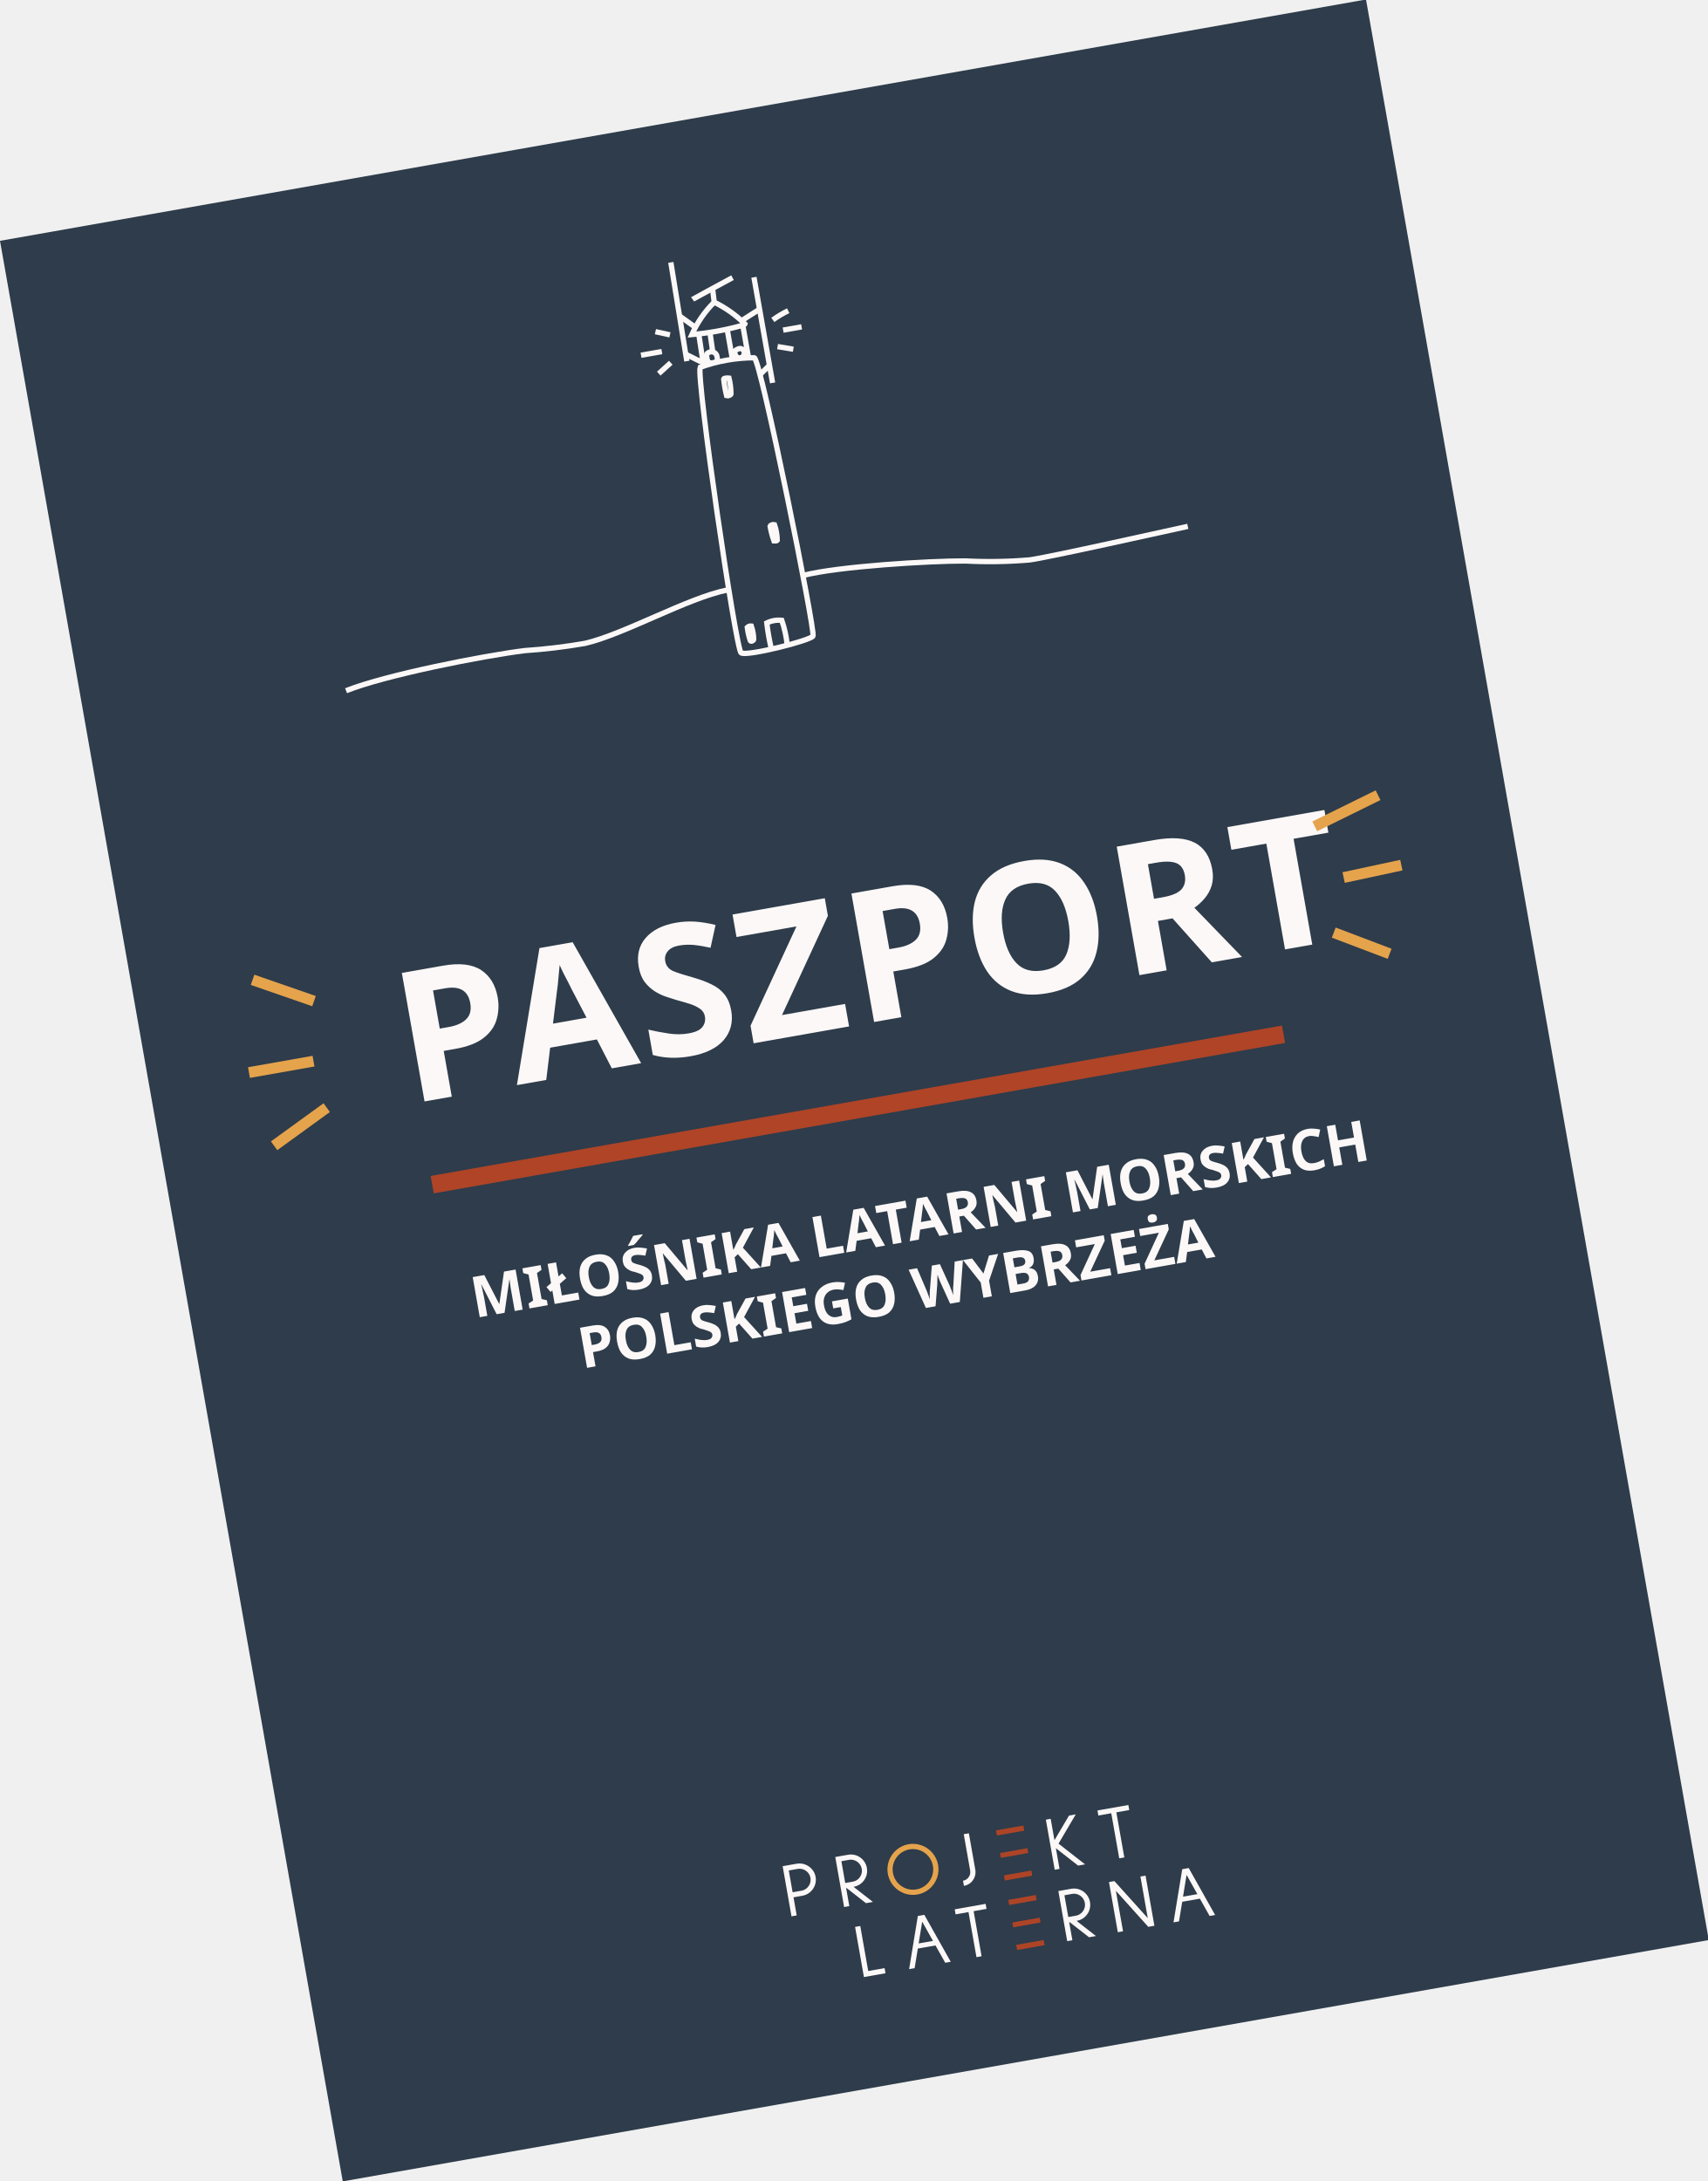
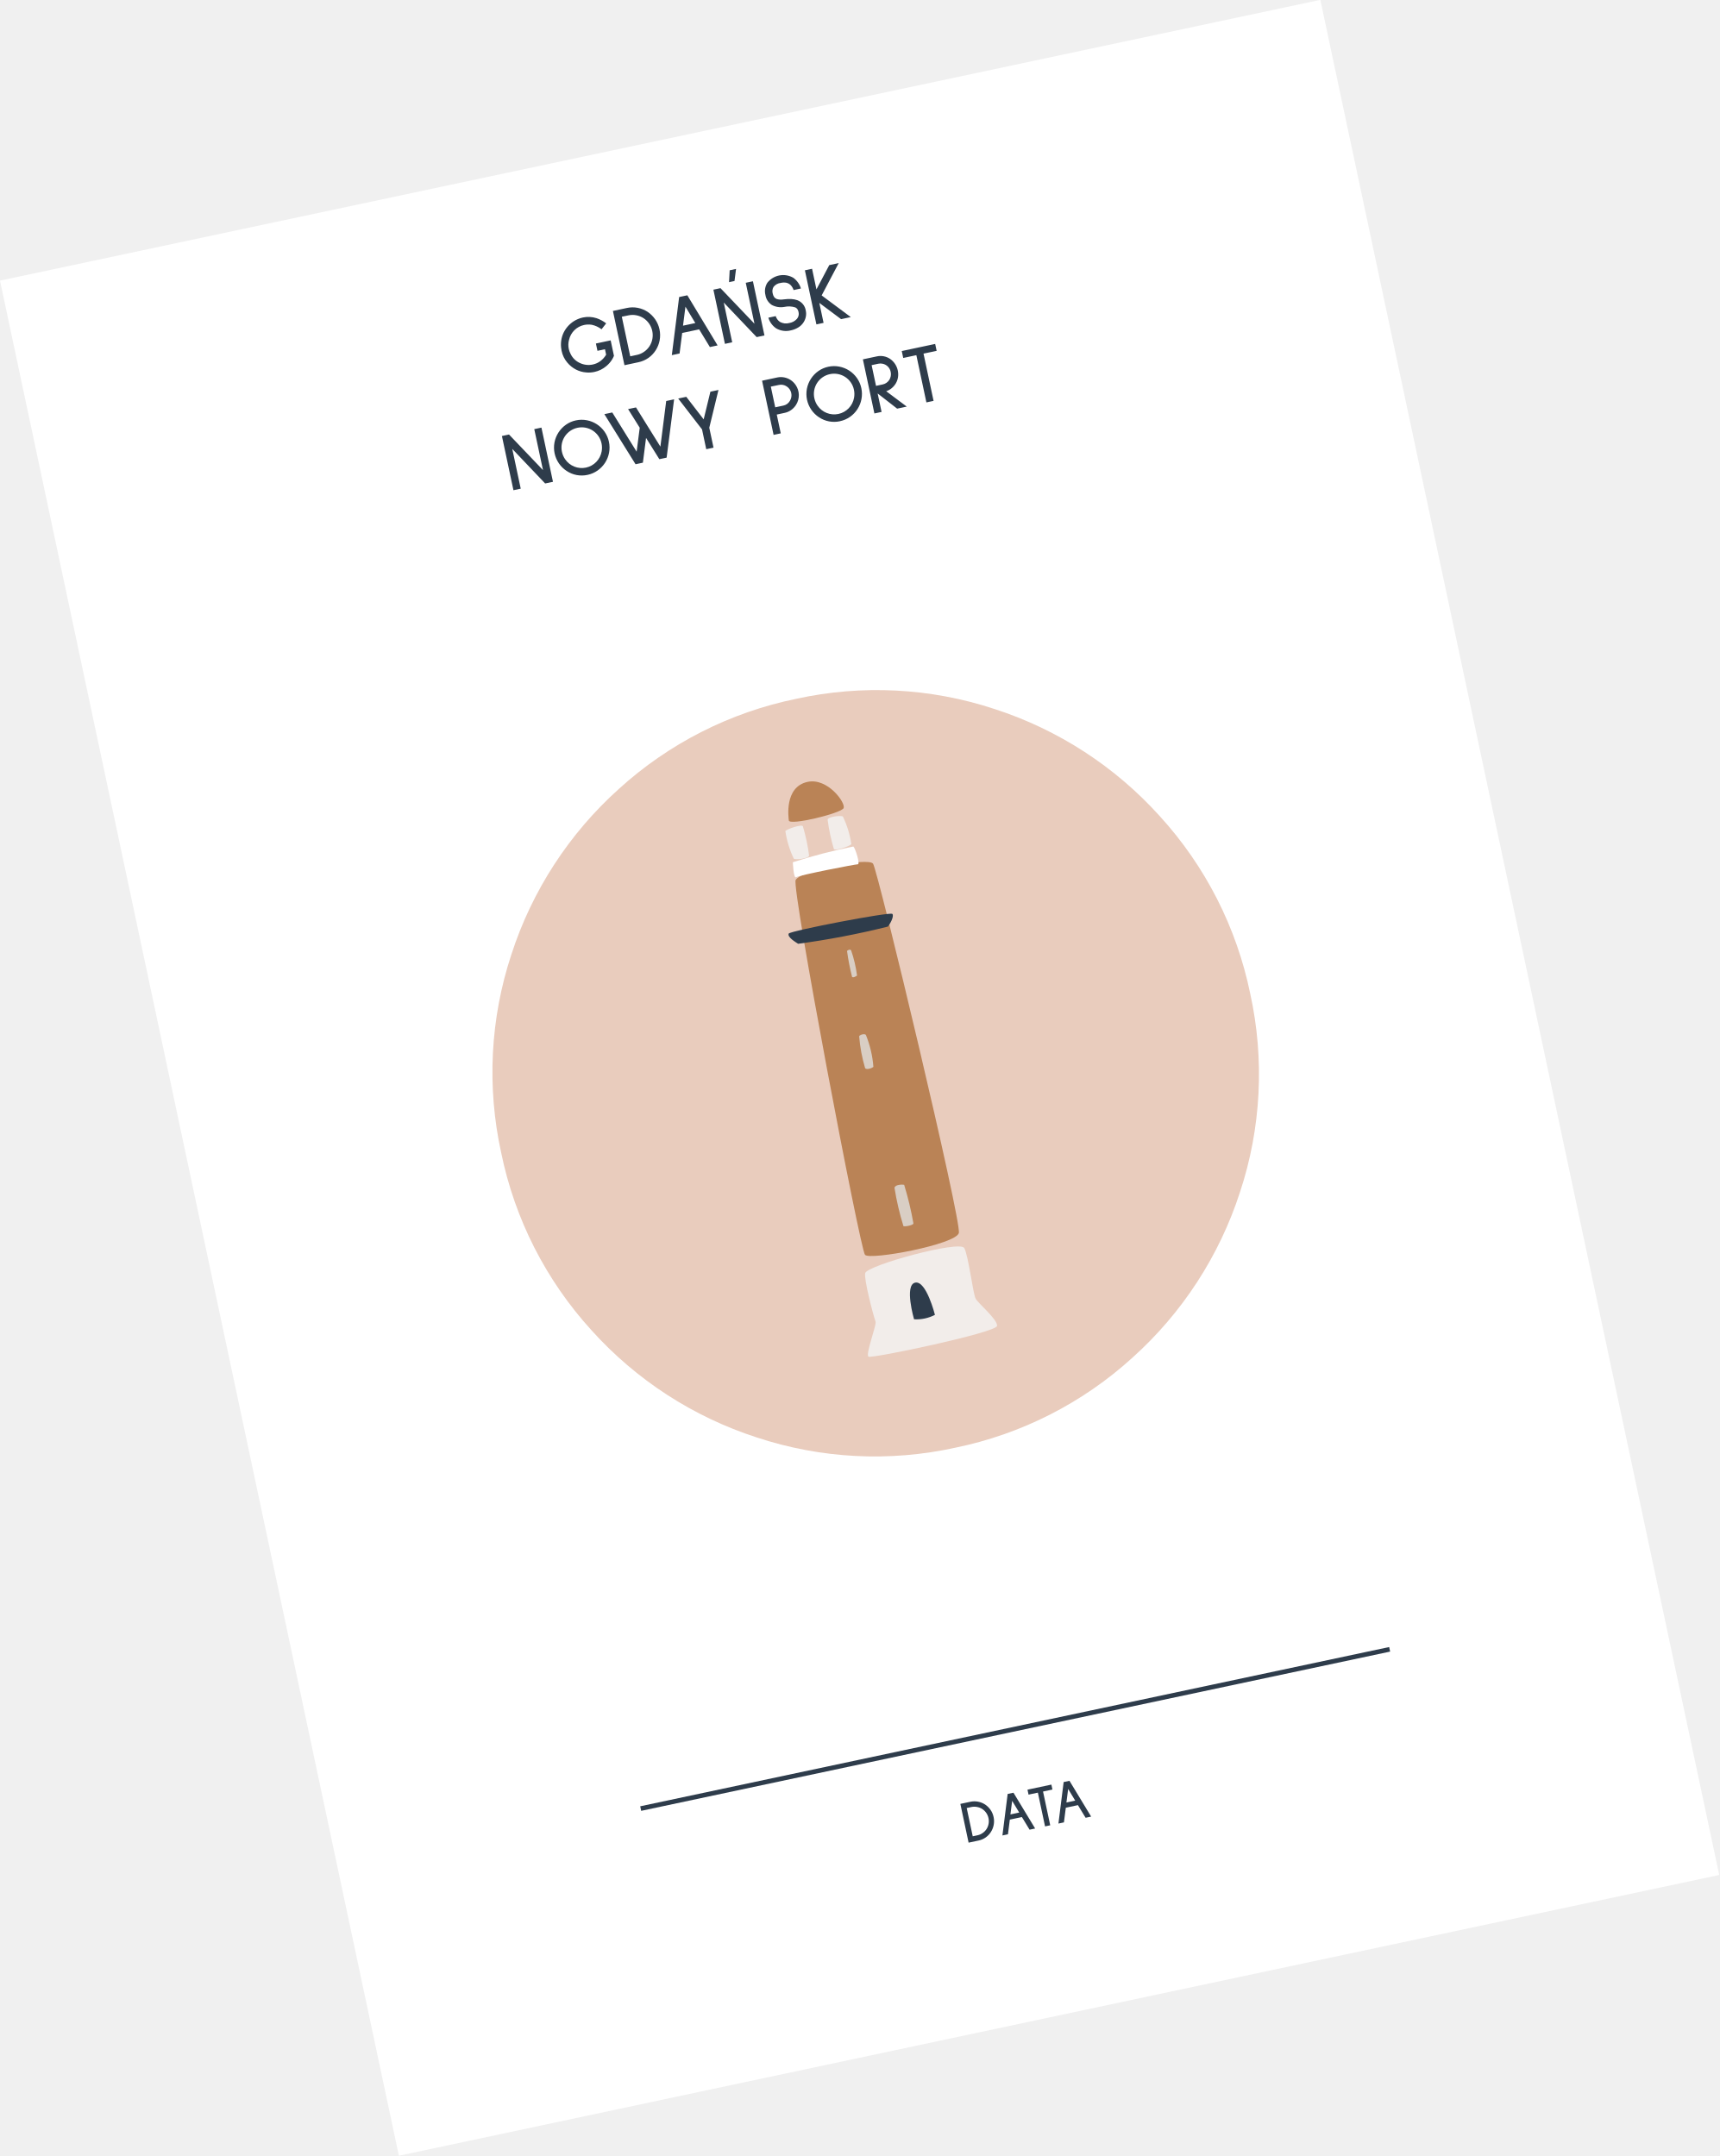
- <svg xmlns="http://www.w3.org/2000/svg" width="149.552" height="190.971" viewBox="0 0 149.552 190.971">
-   <g id="Group_422" data-name="Group 422" transform="matrix(0.985, -0.174, 0.174, 0.985, 0, 21.088)">
-     <rect id="Rectangle_79" data-name="Rectangle 79" width="121.442" height="172.503" fill="#2e3c4b" />
-     <g id="Group_250" data-name="Group 250" transform="translate(8.798 67.549)">
-       <text id="PASZPORT" transform="translate(13.26 13.104)" fill="#fcf8f7" font-size="16" font-family="SulphurPoint-Bold, Sulphur Point" font-weight="700" letter-spacing="0.025em">
-         <tspan x="0" y="0">PASZPORT</tspan>
-       </text>
-       <text id="MIŁOŚNIKA_LATARNI_MORSKICH_POLSKIEGO_WYBRZEŻA" data-name="MIŁOŚNIKA LATARNI MORSKICH POLSKIEGO WYBRZEŻA" transform="translate(48.549 32.544)" fill="#fcf8f7" font-size="5" font-family="SulphurPoint-Bold, Sulphur Point" font-weight="700">
-         <tspan x="-32.827" y="0">MIŁOŚNIKA LATARNI MORSKICH</tspan>
-         <tspan x="-24.347" y="6">POLSKIEGO WYBRZEŻA</tspan>
-       </text>
-       <g id="Group_249" data-name="Group 249">
-         <line id="Line_944" data-name="Line 944" y1="1.722" x2="5.931" transform="translate(95.635 1.227)" fill="none" stroke="#e5a34c" stroke-miterlimit="10" stroke-width="0.948" />
-         <line id="Line_945" data-name="Line 945" y1="0.191" x2="5.166" transform="translate(97.344 7.61)" fill="none" stroke="#e5a34c" stroke-miterlimit="10" stroke-width="0.948" />
-         <line id="Line_946" data-name="Line 946" x2="4.496" y2="2.679" transform="translate(95.653 12.396)" fill="none" stroke="#e5a34c" stroke-miterlimit="10" stroke-width="0.948" />
-         <line id="Line_947" data-name="Line 947" x1="4.975" y1="2.774" transform="translate(1.722)" fill="none" stroke="#e5a34c" stroke-miterlimit="10" stroke-width="0.948" />
-         <line id="Line_948" data-name="Line 948" x1="5.74" transform="translate(0 7.941)" fill="none" stroke="#e5a34c" stroke-miterlimit="10" stroke-width="0.948" />
-         <line id="Line_949" data-name="Line 949" x1="5.118" y2="2.487" transform="translate(1.052 12.15)" fill="none" stroke="#e5a34c" stroke-miterlimit="10" stroke-width="0.948" />
-       </g>
-       <path id="Path_1842" data-name="Path 1842" d="M122.7,180.6H47.015v-1.548H122.7Z" transform="translate(-32.924 -159.431)" fill="#af4427" />
+ <svg xmlns="http://www.w3.org/2000/svg" width="184.755" height="231.739" viewBox="0 0 184.755 231.739">
+   <g id="paszport_gdańsk" data-name="paszport gdańsk" transform="matrix(0.978, -0.208, 0.208, 0.978, 0, 30.164)">
+     <rect id="Rectangle_502" data-name="Rectangle 502" width="145.079" height="206.078" fill="#fff" />
+     <line id="Line_1033" data-name="Line 1033" x2="82.295" transform="translate(33.184 174.983)" fill="none" stroke="#2e3c4b" stroke-miterlimit="10" stroke-width="0.5" />
+     <path id="Path_2845" data-name="Path 2845" d="M61.8,76.782A40.8,40.8,0,0,0,76.782,61.8,40.35,40.35,0,0,0,82.3,41.148,40.354,40.354,0,0,0,76.782,20.5,40.827,40.827,0,0,0,61.8,5.513,40.354,40.354,0,0,0,41.147,0,40.353,40.353,0,0,0,20.5,5.513,40.8,40.8,0,0,0,5.513,20.5,40.331,40.331,0,0,0,0,41.148,40.327,40.327,0,0,0,5.513,61.8,40.774,40.774,0,0,0,20.5,76.782,40.336,40.336,0,0,0,41.147,82.3,40.337,40.337,0,0,0,61.8,76.782Z" transform="translate(33.184 61.773)" fill="#e9ccbd" />
+     <g id="gdansk_nowy_kolor" data-name="gdansk nowy kolor" transform="translate(67.203 70.76)">
+       <path id="Path_2846" data-name="Path 2846" d="M1.194.637c.835-.928,8.148-.772,8.5.016s1.329,39.613.76,40.752-9.96.9-10.352.2S.564,1.338,1.194.637Z" transform="translate(1.844 9.411)" fill="#ba8356" />
+       <path id="Path_2847" data-name="Path 2847" d="M2.844,0c2.2,0,3.565,3.083,3.187,3.57s-6.1.654-6.03.066C.03,3.39.231,0,2.844,0Z" transform="translate(3.649 0)" fill="#ba8356" />
+       <path id="Path_2848" data-name="Path 2848" d="M12.591,6.046c-.159-.7.206-4.607-.059-5.555S1.986.128,1.561.905c-.294.537-.1,4.675,0,5.332C1.619,6.611-.263,9.474.031,9.77s14,.329,14.207-.362S12.709,6.566,12.591,6.046Z" transform="translate(0 52.03)" fill="#f2edea" />
+       <path id="Path_2849" data-name="Path 2849" d="M.064.194c.073-.322,1.511-.188,1.679,0a10.478,10.478,0,0,1,.271,3.087c-.141.174-1.886.4-1.95.117A20.357,20.357,0,0,1,.064.194Z" transform="translate(7.68 4.241)" fill="#f2edea" />
+       <path id="Path_2850" data-name="Path 2850" d="M1.992,3.339c-.073.322-1.511.188-1.679,0A10.5,10.5,0,0,1,.042.252c.141-.175,1.886-.4,1.95-.118A20.293,20.293,0,0,1,1.992,3.339Z" transform="translate(3.005 4.432)" fill="#f2edea" />
+       <path id="Path_2851" data-name="Path 2851" d="M.134.353a59.459,59.459,0,0,1,6.713-.3c.164.2.337,2.019.076,1.968C6.632,1.961.644,1.856.134,2-.167,2.082.134.353.134.353Z" transform="translate(3.005 7.767)" fill="#fff" />
+       <path id="Path_2852" data-name="Path 2852" d="M.035.208C.2-.134.95.031,1.119.107A35.214,35.214,0,0,1,1.23,4.369c0,.19-.908.189-1.111.075A29.749,29.749,0,0,1,.035.208Z" transform="translate(6.508 44.414)" fill="#d9cec4" />
+       <path id="Path_2853" data-name="Path 2853" d="M.957,3.66c-.283.151-.811.152-.9-.038A16.647,16.647,0,0,1,.144.13c.1-.157.638-.19.736,0A11.45,11.45,0,0,1,.957,3.66Z" transform="translate(6.074 27.774)" fill="#d9cec4" />
+       <path id="Path_2854" data-name="Path 2854" d="M.589,2.882c-.052.032-.447.19-.552.038A24.836,24.836,0,0,1,.084.1c0-.076.365-.189.446,0A13.661,13.661,0,0,1,.589,2.882Z" transform="translate(6.764 18.585)" fill="#d9cec4" />
+       <path id="Path_2855" data-name="Path 2855" d="M2.322,3.83S2.187,0,.967,0,.028,3.83.028,3.83A4.339,4.339,0,0,0,2.322,3.83Z" transform="translate(5.631 55.059)" fill="#2e3c4b" />
+       <path id="Path_2856" data-name="Path 2856" d="M.046.12C.232-.146,11.223.071,11.386.367s-.515,1.069-.765,1.234a88.466,88.466,0,0,1-9.81-.2C.628,1.206-.2.477.046.12Z" transform="translate(1.059 15.412)" fill="#2e3c4b" />
    </g>
-     <g id="Group_253" data-name="Group 253" transform="translate(42.723 152.023)">
-       <g id="Group_251" data-name="Group 251">
-         <path id="Path_1843" data-name="Path 1843" d="M89.72,312.478a1.47,1.47,0,0,1,.523.523,1.4,1.4,0,0,1,0,1.421,1.434,1.434,0,0,1-.523.519,1.4,1.4,0,0,1-.718.191h-.784v1.609h-.462v-4.458H89A1.384,1.384,0,0,1,89.72,312.478Zm-.231,2.075a.968.968,0,0,0,.355-.355.948.948,0,0,0,.13-.486.932.932,0,0,0-.13-.483.977.977,0,0,0-.355-.352.946.946,0,0,0-.486-.131h-.784v1.937H89A.95.95,0,0,0,89.489,314.553Z" transform="translate(-87.756 -312.274)" fill="#fcf8f7" />
-         <path id="Path_1844" data-name="Path 1844" d="M98.483,315.147l1.441,1.6h-.617l-1.441-1.6h-.04v1.6h-.463V312.3H98.5a1.381,1.381,0,0,1,.714.191,1.423,1.423,0,0,1,.516.519,1.4,1.4,0,0,1,.191.717,1.382,1.382,0,0,1-.191.714,1.425,1.425,0,0,1-.516.516,1.381,1.381,0,0,1-.714.191Zm-.657-2.393v1.937H98.5a.931.931,0,0,0,.482-.13.984.984,0,0,0,.352-.352.932.932,0,0,0,.131-.483.95.95,0,0,0-.131-.486.973.973,0,0,0-.352-.355.927.927,0,0,0-.482-.131Z" transform="translate(-92.686 -312.281)" fill="#fcf8f7" />
-         <path id="Path_1845" data-name="Path 1845" d="M107.254,316.495a2.276,2.276,0,0,1-.811-.811,2.233,2.233,0,0,1,0-2.242,2.259,2.259,0,0,1,.814-.814,2.22,2.22,0,0,1,2.236,0,2.241,2.241,0,0,1,.818.818,2.224,2.224,0,0,1,0,2.236,2.26,2.26,0,0,1-.814.815,2.236,2.236,0,0,1-2.242,0Zm2.011-.392a1.758,1.758,0,0,0,.647-.647,1.788,1.788,0,0,0,0-1.783,1.777,1.777,0,0,0-3.076,0,1.779,1.779,0,0,0,2.43,2.43Z" transform="translate(-97.19 -312.295)" fill="#e5a34c" />
-         <path id="Path_1846" data-name="Path 1846" d="M119.785,316.058a.742.742,0,0,0,.228-.543v-3.231h.456v3.231a1.2,1.2,0,0,1-.165.616,1.219,1.219,0,0,1-.445.446,1.2,1.2,0,0,1-.617.164v-.456A.741.741,0,0,0,119.785,316.058Z" transform="translate(-103.913 -312.274)" fill="#fcf8f7" />
-         <path id="Path_1847" data-name="Path 1847" d="M136.251,314.891v1.837h-.429v-4.451h.429v1.9l1.629-1.9h.6l-1.931,2.259,1.971,2.192h-.616Z" transform="translate(-112.421 -312.27)" fill="#fcf8f7" />
-         <path id="Path_1848" data-name="Path 1848" d="M148,312.712h-1.147v4.009H146.4v-4.009h-1.147v-.449H148Z" transform="translate(-117.263 -312.263)" fill="#fcf8f7" />
-       </g>
-       <g id="Group_252" data-name="Group 252" transform="translate(5.319 6.346)">
-         <path id="Path_1849" data-name="Path 1849" d="M100.6,329.3v.456H98.682V325.3h.462v4Z" transform="translate(-98.682 -325.298)" fill="#fcf8f7" />
-         <path id="Path_1850" data-name="Path 1850" d="M109.569,328.134H108l-.577,1.642h-.489l1.562-4.451h.576l1.562,4.451h-.489Zm-.148-.429-.637-1.823-.637,1.823Z" transform="translate(-102.917 -325.312)" fill="#fcf8f7" />
-         <path id="Path_1851" data-name="Path 1851" d="M119.626,325.747H118.48v4.009h-.456v-4.009h-1.146V325.3h2.748Z" transform="translate(-108.019 -325.298)" fill="#fcf8f7" />
-         <path id="Path_1852" data-name="Path 1852" d="M136.917,328.161l1.441,1.6h-.616l-1.442-1.6h-.04v1.6H135.8v-4.451h1.139a1.383,1.383,0,0,1,.714.191,1.423,1.423,0,0,1,.516.519,1.4,1.4,0,0,1,.191.717,1.382,1.382,0,0,1-.191.714,1.432,1.432,0,0,1-.516.516,1.383,1.383,0,0,1-.714.191Zm-.657-2.393V327.7h.677a.933.933,0,0,0,.483-.13.983.983,0,0,0,.352-.352.937.937,0,0,0,.13-.483.954.954,0,0,0-.13-.486.978.978,0,0,0-.352-.355.933.933,0,0,0-.483-.13Z" transform="translate(-117.728 -325.305)" fill="#fcf8f7" />
-         <path id="Path_1853" data-name="Path 1853" d="M148.3,325.3v4.458h-.543l-2.246-3.6v3.6h-.463V325.3h.483l2.313,3.7v-3.7Z" transform="translate(-122.476 -325.298)" fill="#fcf8f7" />
-         <path id="Path_1854" data-name="Path 1854" d="M157.85,328.121h-1.569l-.576,1.642h-.489l1.562-4.451h.576l1.562,4.451h-.489Zm-.148-.429-.637-1.824-.637,1.824Z" transform="translate(-127.693 -325.305)" fill="#fcf8f7" />
-       </g>
-       <path id="Path_1855" data-name="Path 1855" d="M126.655,312.614h2.44v.456h-2.44Zm0,4h2.44v.456h-2.44Zm0-1.555v-.432l.456,0,1.984,0v.429l-1.984,0Z" transform="translate(-107.717 -312.443)" fill="#ae4426" />
-       <path id="Path_1856" data-name="Path 1856" d="M126.655,325.3h2.44v.456h-2.44Zm0,4h2.44v.456h-2.44Zm0-1.555v-.432l.456,0,1.984,0v.429l-1.984,0Z" transform="translate(-107.717 -318.952)" fill="#ae4426" />
-     </g>
-     <g id="Group_255" data-name="Group 255" transform="translate(22.984 12.074)">
-       <path id="Path_1857" data-name="Path 1857" d="M131.77,84.326c3.147-.248,11.1.663,14.21,1.224a41.327,41.327,0,0,0,5.543.887c1.724.074,12.426-.423,14.151-.481" transform="translate(-90.603 -55.325)" fill="none" stroke="#fcf8f7" stroke-miterlimit="10" stroke-width="0.464" />
-       <path id="Path_1858" data-name="Path 1858" d="M81.608,84.575c-3.541.084-9.527,2.239-13.064,2.434a50.88,50.88,0,0,1-5.328-.295c-3.725-.186-12.354-.017-16.006.738" transform="translate(-47.21 -55.474)" fill="none" stroke="#fcf8f7" stroke-miterlimit="10" stroke-width="0.464" />
-       <g id="Group_254" data-name="Group 254" transform="translate(30.539)">
-         <path id="Path_1859" data-name="Path 1859" d="M119.042,44.079a14.017,14.017,0,0,1,4.813,0c.528.295,1.115,24.534.822,24.886s-6.046.763-6.456.352S118.536,44.969,119.042,44.079Z" transform="translate(-114.127 -34.587)" fill="none" stroke="#fcf8f7" stroke-miterlimit="10" stroke-width="0.464" />
-         <path id="Path_1860" data-name="Path 1860" d="M125.217,93.784a9.719,9.719,0,0,0-.09-2.236,2.422,2.422,0,0,0-1.335,0,20.511,20.511,0,0,0,0,2.329" transform="translate(-117.028 -59.004)" fill="none" stroke="#fcf8f7" stroke-miterlimit="10" stroke-width="0.464" />
-         <path id="Path_1861" data-name="Path 1861" d="M120.224,91.748a.428.428,0,0,1,.367-.059,3.681,3.681,0,0,1,0,1.2c-.029.088-.248.167-.308.058A6.022,6.022,0,0,1,120.224,91.748Z" transform="translate(-115.207 -59.116)" fill="none" stroke="#fcf8f7" stroke-miterlimit="10" stroke-width="0.464" />
-         <path id="Path_1862" data-name="Path 1862" d="M127.45,74.518c.044-.1.323-.117.4-.074a4.433,4.433,0,0,1,0,1.394c-.073.073-.22.015-.293,0A8.119,8.119,0,0,1,127.45,74.518Z" transform="translate(-118.925 -50.264)" fill="none" stroke="#fcf8f7" stroke-miterlimit="10" stroke-width="0.464" />
-         <path id="Path_1863" data-name="Path 1863" d="M123.8,47.054c.044-.088.382-.029.469,0a5.824,5.824,0,0,1-.073,1.408c-.03.088-.323.132-.4.088A10.164,10.164,0,0,1,123.8,47.054Z" transform="translate(-117.034 -36.196)" fill="none" stroke="#fcf8f7" stroke-miterlimit="10" stroke-width="0.464" />
-         <path id="Path_1864" data-name="Path 1864" d="M122,33.209a10.04,10.04,0,0,1,2.318,2.348c-.013.032-.12.06-.294.084a24.6,24.6,0,0,1-4.445.019A9.327,9.327,0,0,1,122,33.209Z" transform="translate(-114.882 -29.116)" fill="none" stroke="#fcf8f7" stroke-miterlimit="10" stroke-width="0.464" />
-         <line id="Line_950" data-name="Line 950" y1="2.842" transform="translate(9.228 6.511)" fill="none" stroke="#fcf8f7" stroke-miterlimit="10" stroke-width="0.464" />
-         <path id="Path_1865" data-name="Path 1865" d="M120.819,30.7c.059-.029,3.771-1.262,3.771-1.262" transform="translate(-115.522 -27.182)" fill="none" stroke="#fcf8f7" stroke-miterlimit="10" stroke-width="0.464" />
-         <line id="Line_951" data-name="Line 951" x1="0.066" y2="1.203" transform="translate(7.116 2.89)" fill="none" stroke="#fcf8f7" stroke-miterlimit="10" stroke-width="0.464" />
-         <line id="Line_952" data-name="Line 952" x1="0.123" y2="8.759" transform="translate(3.859)" fill="none" stroke="#fcf8f7" stroke-miterlimit="10" stroke-width="0.464" />
-         <line id="Line_953" data-name="Line 953" x2="1.174" y2="1.2" transform="translate(3.92 4.754)" fill="none" stroke="#fcf8f7" stroke-miterlimit="10" stroke-width="0.464" />
-         <line id="Line_954" data-name="Line 954" y1="2.729" x2="0.062" transform="translate(5.235 6.676)" fill="none" stroke="#fcf8f7" stroke-miterlimit="10" stroke-width="0.464" />
-         <path id="Path_1866" data-name="Path 1866" d="M132.372,30.034v9.391" transform="translate(-121.451 -27.486)" fill="none" stroke="#fcf8f7" stroke-miterlimit="10" stroke-width="0.464" />
-         <line id="Line_955" data-name="Line 955" y1="0.703" x2="1.694" transform="translate(9.228 5.386)" fill="none" stroke="#fcf8f7" stroke-miterlimit="10" stroke-width="0.464" />
-         <line id="Line_956" data-name="Line 956" y1="0.657" x2="0.959" transform="translate(9.963 10.373)" fill="none" stroke="#fcf8f7" stroke-miterlimit="10" stroke-width="0.464" />
-         <line id="Line_957" data-name="Line 957" x1="0.052" y2="1.674" transform="translate(6.235 6.676)" fill="none" stroke="#fcf8f7" stroke-miterlimit="10" stroke-width="0.464" />
-         <line id="Line_958" data-name="Line 958" y2="2.678" transform="translate(7.821 6.634)" fill="none" stroke="#fcf8f7" stroke-miterlimit="10" stroke-width="0.464" />
-         <path id="Path_1867" data-name="Path 1867" d="M121.776,41.9a.485.485,0,0,1,.631.484c0,.339.032.43-.357.466s-.538-.107-.538-.441S121.527,41.969,121.776,41.9Z" transform="translate(-115.878 -33.562)" fill="none" stroke="#fcf8f7" stroke-miterlimit="10" stroke-width="0.464" />
-         <line id="Line_959" data-name="Line 959" x2="1.373" y2="1.012" transform="translate(3.868 8.143)" fill="none" stroke="#fcf8f7" stroke-miterlimit="10" stroke-width="0.464" />
-         <path id="Path_1868" data-name="Path 1868" d="M126.995,42.211a.364.364,0,0,1,.43.378c.01.174-.068.361-.371.428s-.43-.268-.441-.4S126.505,42.3,126.995,42.211Z" transform="translate(-118.488 -33.731)" fill="none" stroke="#fcf8f7" stroke-miterlimit="10" stroke-width="0.464" />
-         <path id="Path_1869" data-name="Path 1869" d="M134.382,37.589a9.127,9.127,0,0,1,1.467-.557" transform="translate(-122.482 -31.077)" fill="none" stroke="#fcf8f7" stroke-miterlimit="10" stroke-width="0.464" />
-         <line id="Line_960" data-name="Line 960" x2="1.643" transform="translate(12.633 7.549)" fill="none" stroke="#fcf8f7" stroke-miterlimit="10" stroke-width="0.464" />
-         <line id="Line_961" data-name="Line 961" x2="1.321" y2="0.47" transform="translate(11.9 8.883)" fill="none" stroke="#fcf8f7" stroke-miterlimit="10" stroke-width="0.464" />
-         <line id="Line_962" data-name="Line 962" x1="1.203" y1="0.496" transform="translate(1.599 5.737)" fill="none" stroke="#fcf8f7" stroke-miterlimit="10" stroke-width="0.464" />
-         <path id="Path_1870" data-name="Path 1870" d="M111.788,40.308h-1.849" transform="translate(-109.939 -32.759)" fill="none" stroke="#fcf8f7" stroke-miterlimit="10" stroke-width="0.464" />
-         <line id="Line_963" data-name="Line 963" x1="1.203" y2="0.756" transform="translate(1.247 8.649)" fill="none" stroke="#fcf8f7" stroke-miterlimit="10" stroke-width="0.464" />
-       </g>
-     </g>
+     <path id="Path_2860" data-name="Path 2860" d="M12.953,7.057a3.133,3.133,0,0,1-.412.26,2.9,2.9,0,0,1-1.388.349,2.869,2.869,0,0,1-.878-.134,2.81,2.81,0,0,1-1.012-.537,3,3,0,0,1-.743-.913,2.793,2.793,0,0,1-.34-1.37A2.708,2.708,0,0,1,8.2,4.352a3.044,3.044,0,0,1,.255-.936,2.836,2.836,0,0,1,.524-.784,3.085,3.085,0,0,1,.739-.573,2.924,2.924,0,0,1,.891-.322,2.825,2.825,0,0,1,.555-.054,2.854,2.854,0,0,1,1.415.376,3.632,3.632,0,0,1,.9.761l-.618.519a2.684,2.684,0,0,0-.922-.69,2.29,2.29,0,0,0-.815-.152A2.107,2.107,0,0,0,9.21,3.716a2.047,2.047,0,0,0-.233.958,2.108,2.108,0,0,0,.081.573A2.021,2.021,0,0,0,9.828,6.4a2.164,2.164,0,0,0,1.316.448,2.1,2.1,0,0,0,.891-.193,2.329,2.329,0,0,0,.739-.542v-.6h-.824V4.71h1.621v1.7A2.777,2.777,0,0,1,12.953,7.057Zm1.513.573V1.666h1.54a2.877,2.877,0,0,1,1.137.228,2.977,2.977,0,0,1,.949.64,3.147,3.147,0,0,1,.631.963,3.014,3.014,0,0,1,0,2.3,3.037,3.037,0,0,1-.631.954,2.908,2.908,0,0,1-.949.649,2.877,2.877,0,0,1-1.137.228Zm.806-5.158V6.824h.734a2.089,2.089,0,0,0,.828-.17,2.183,2.183,0,0,0,.694-.466,2.227,2.227,0,0,0,.461-.7,2.2,2.2,0,0,0,0-1.675,2.227,2.227,0,0,0-.461-.7,2.183,2.183,0,0,0-.694-.466,2.089,2.089,0,0,0-.828-.17ZM23.852,7.63l-.734-2.1H21.255l-.734,2.1H19.67l2.069-5.946h.9L24.7,7.63ZM22.186,2.839l-.681,1.943h1.352ZM28.992,7.63,26.305,3.26V7.63h-.8V1.675h.779l2.776,4.5v-4.5h.788V7.63ZM27.917,1.236h-.6L27.649,0h.7ZM33.926,3.51a1.38,1.38,0,0,0-.188-.573.979.979,0,0,0-.4-.354,1.419,1.419,0,0,0-.6-.112,1.132,1.132,0,0,0-.851.26.909.909,0,0,0-.233.672.987.987,0,0,0,.072.407.615.615,0,0,0,.215.255,1.5,1.5,0,0,0,.707.2,4.944,4.944,0,0,1,.846.139,2.275,2.275,0,0,1,.6.255,1.414,1.414,0,0,1,.654,1.29,1.58,1.58,0,0,1-.134.645,1.743,1.743,0,0,1-1.052.958,2.469,2.469,0,0,1-.81.134,2.1,2.1,0,0,1-1.513-.537,2.126,2.126,0,0,1-.582-1.29l.018-.009h.788a1.171,1.171,0,0,0,.322.707,1.332,1.332,0,0,0,.94.322,1.414,1.414,0,0,0,.9-.26.815.815,0,0,0,.331-.672.978.978,0,0,0-.049-.327.553.553,0,0,0-.184-.246,2.268,2.268,0,0,0-1.137-.3,2.056,2.056,0,0,1-1.29-.493A1.561,1.561,0,0,1,30.855,3.4a1.683,1.683,0,0,1,.475-1.245,2.171,2.171,0,0,1,2.848.063,2.244,2.244,0,0,1,.555,1.29ZM38.269,7.63,36.344,5.436V7.63h-.788V1.684h.788V3.949l1.89-2.266h1.039L36.756,4.7,39.335,7.63ZM3.484,18.29.8,13.92v4.37H0V12.335H.779l2.776,4.5v-4.5h.788V18.29Zm4.648.045a2.932,2.932,0,0,1-1.151-.228,2.9,2.9,0,0,1-.954-.649,3,3,0,0,1-.645-.963,3.009,3.009,0,0,1,0-2.31,3.037,3.037,0,0,1,1.6-1.607,2.883,2.883,0,0,1,1.151-.233,2.916,2.916,0,0,1,1.155.233,3.009,3.009,0,0,1,1.6,1.6,2.916,2.916,0,0,1,.233,1.155,2.948,2.948,0,0,1-.233,1.16,3,3,0,0,1-1.6,1.607A2.916,2.916,0,0,1,8.131,18.335Zm0-5.176a2.17,2.17,0,0,0-2.176,2.176,2.2,2.2,0,0,0,.17.855,2.168,2.168,0,0,0,4.012,0,2.2,2.2,0,0,0,.17-.855,2.171,2.171,0,0,0-2.176-2.176Zm8.7,5.131h-.8l-.922-2.534-.887,2.534h-.806l-2.158-5.964h.869l1.684,4.666.86-2.445-.806-2.221h.869l.788,2.185.9,2.481,1.63-4.666h.869ZM21.985,16.1V18.29h-.8V16.114L19.37,12.335h.887l1.325,2.758,1.325-2.758h.887Zm7.388.125V18.29h-.788V12.335h1.675a1.844,1.844,0,0,1,.725.148,1.929,1.929,0,0,1,.618.416,2.02,2.02,0,0,1,.416.631,1.941,1.941,0,0,1-.416,2.118,1.992,1.992,0,0,1-.618.421,1.8,1.8,0,0,1-.725.152Zm0-3.072v2.275h.887a1.044,1.044,0,0,0,.788-.34,1.135,1.135,0,0,0,0-1.6,1.076,1.076,0,0,0-.788-.331Zm6.492,5.185a2.932,2.932,0,0,1-1.151-.228,2.9,2.9,0,0,1-.954-.649,3,3,0,0,1-.645-.963,3.009,3.009,0,0,1,0-2.31,3.037,3.037,0,0,1,1.6-1.607,2.883,2.883,0,0,1,1.151-.233,2.916,2.916,0,0,1,1.155.233,3.009,3.009,0,0,1,1.6,1.6,2.916,2.916,0,0,1,.233,1.155,2.948,2.948,0,0,1-.233,1.16,3,3,0,0,1-1.6,1.607A2.916,2.916,0,0,1,35.865,18.335Zm0-5.176a2.171,2.171,0,0,0-2.176,2.176,2.2,2.2,0,0,0,.17.855,2.168,2.168,0,0,0,4.012,0,2.2,2.2,0,0,0,.17-.855,2.171,2.171,0,0,0-2.176-2.176Zm7.352,5.131H42.16l-1.71-2.033V18.29h-.788V12.344h1.531a1.845,1.845,0,0,1,1.343.564,2.034,2.034,0,0,1,.4.631A2.04,2.04,0,0,1,42.957,15a1.867,1.867,0,0,1-.358.591,1.953,1.953,0,0,1-.546.425,1.789,1.789,0,0,1-.654.2ZM40.45,13.15v2.275h.743a1.067,1.067,0,0,0,.43-.09,1.149,1.149,0,0,0,.358-.242,1.194,1.194,0,0,0,.237-.367,1.138,1.138,0,0,0,.085-.439,1.112,1.112,0,0,0-.681-1.048,1.067,1.067,0,0,0-.43-.09Zm5.713-.054V18.29h-.788V13.1H43.933v-.761h3.672V13.1Z" transform="translate(49.289 15.225)" fill="#2e3c4b" />
+     <path id="Path_2859" data-name="Path 2859" d="M0,4.26V0H1.1a2.055,2.055,0,0,1,.812.163A2.126,2.126,0,0,1,2.591.62a2.248,2.248,0,0,1,.451.688A2.094,2.094,0,0,1,3.2,2.13a2.094,2.094,0,0,1-.163.822,2.17,2.17,0,0,1-.451.681,2.077,2.077,0,0,1-.678.464A2.055,2.055,0,0,1,1.1,4.26ZM.576.576V3.684H1.1a1.492,1.492,0,0,0,.592-.122,1.559,1.559,0,0,0,.5-.333,1.591,1.591,0,0,0,.329-.5,1.571,1.571,0,0,0,0-1.2,1.591,1.591,0,0,0-.329-.5A1.559,1.559,0,0,0,1.692.7,1.492,1.492,0,0,0,1.1.576ZM6.7,4.26l-.525-1.5H4.849l-.525,1.5H3.716L5.194.013h.64L7.311,4.26ZM5.514.838,5.028,2.226h.966ZM8.968.55V4.26H8.4V.55H7.375V.006H10V.55Zm3.889,3.71-.525-1.5H11l-.525,1.5H9.87L11.347.013h.64L13.465,4.26ZM11.667.838l-.486,1.388h.966Z" transform="translate(66.893 181.638)" fill="#2e3c4b" />
  </g>
</svg>
